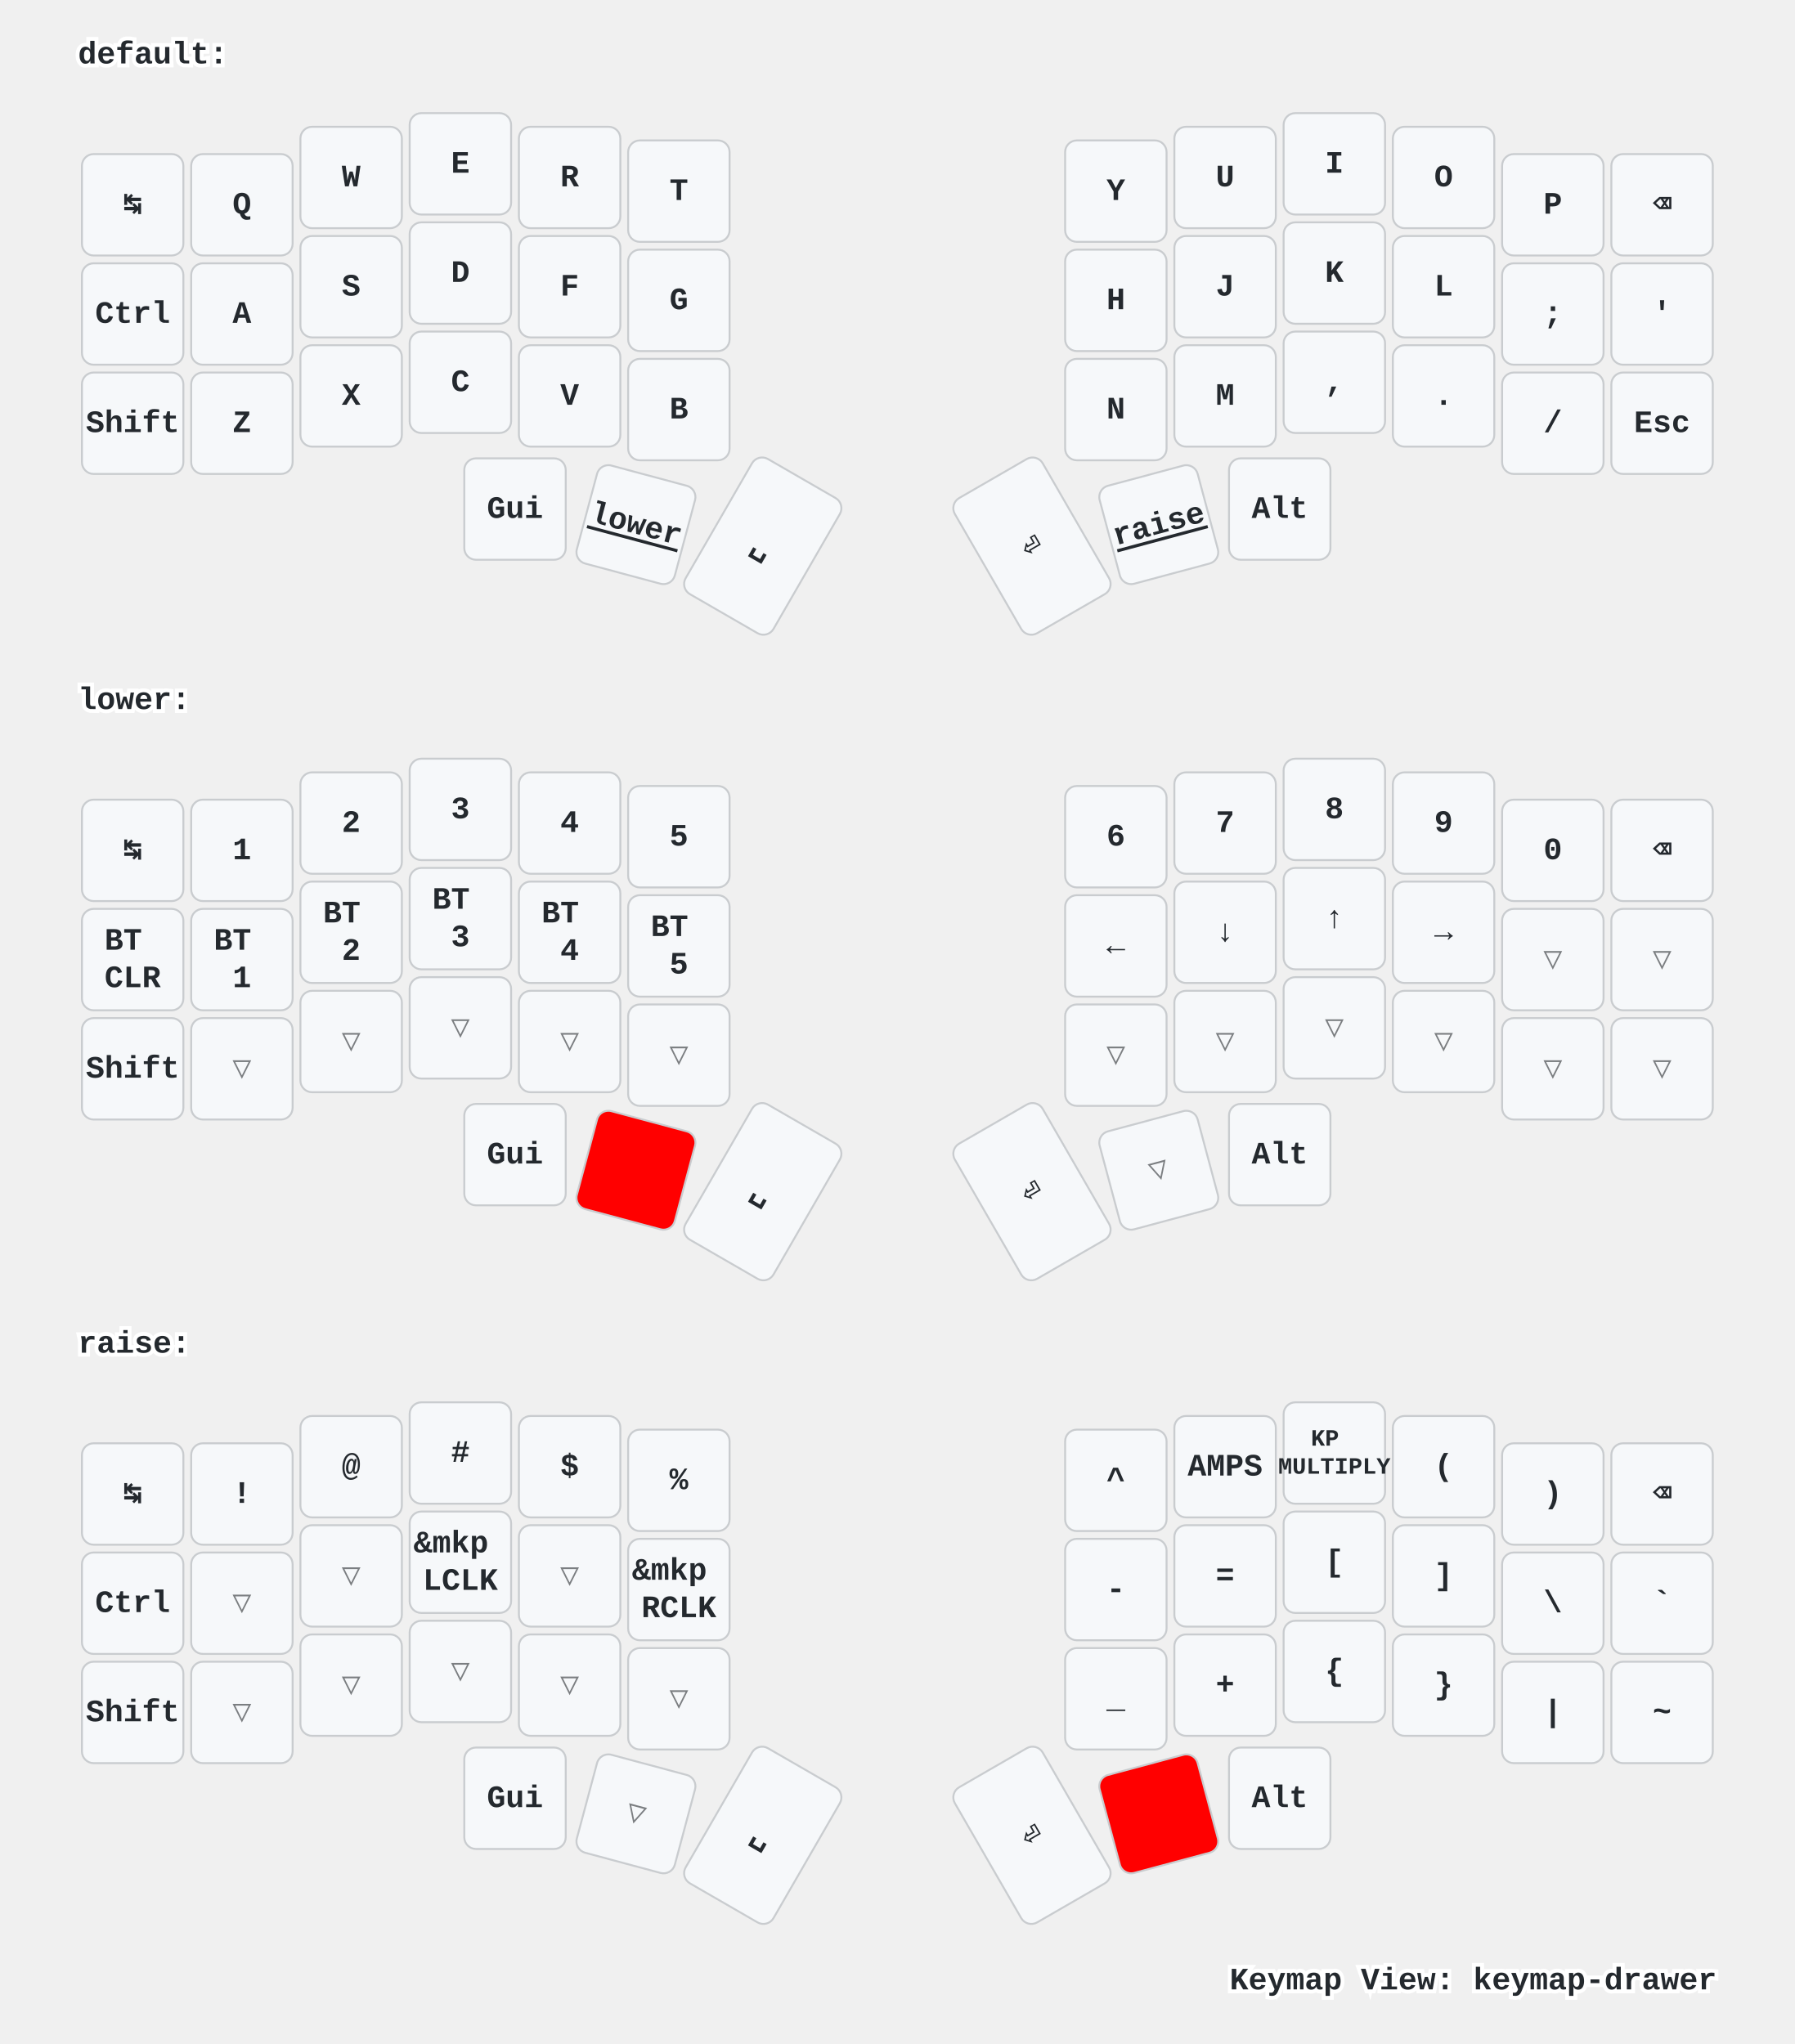
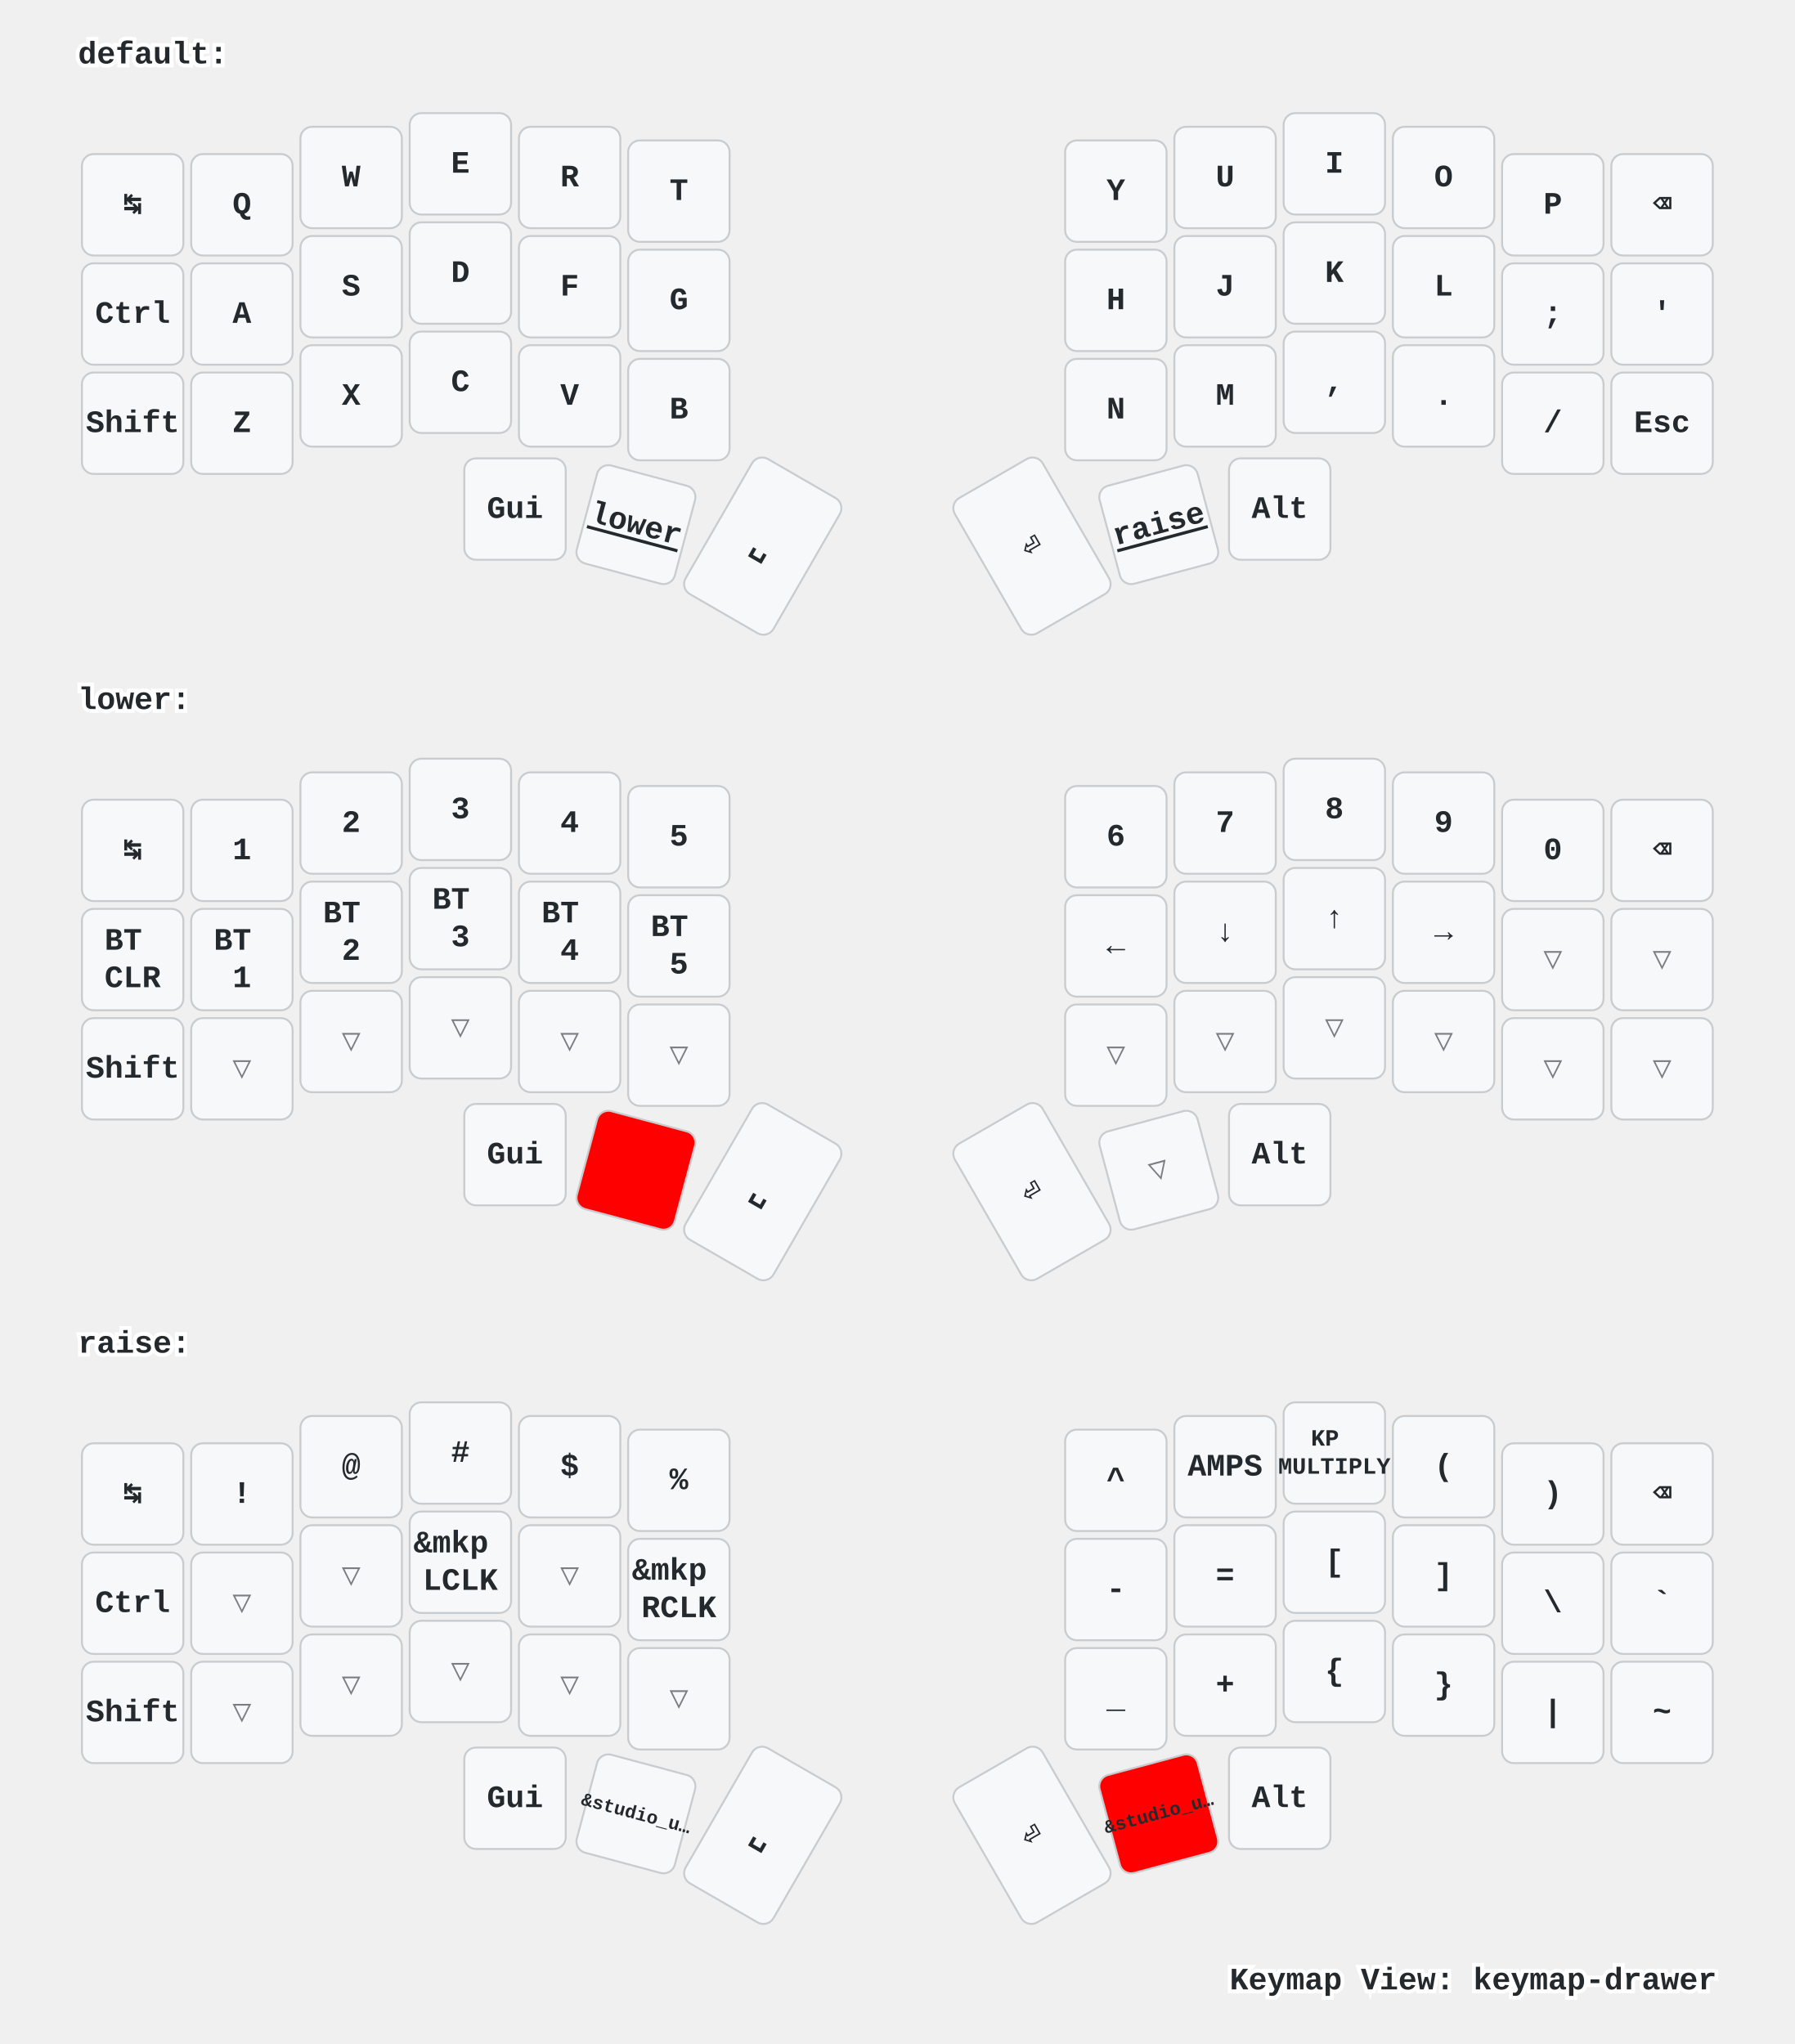
<svg xmlns="http://www.w3.org/2000/svg" width="920" height="1048" viewBox="0 0 920 1048" class="keymap">
  <style>/* inherit to force styles through use tags */
svg path {
    fill: inherit;
}

/* font and background color specifications */
svg.keymap {
    font-family: SFMono-Regular,Consolas,Liberation Mono,Menlo,monospace;
    font-size: 14px;
    font-kerning: normal;
    text-rendering: optimizeLegibility;
    fill: #24292e;
}

/* default key styling */
rect.key {
    fill: #f6f8fa;
}

rect.key, rect.combo {
    stroke: #c9cccf;
    stroke-width: 1;
}

/* default key side styling, only used is draw_key_sides is set */
rect.side {
    filter: brightness(90%);
}

/* color accent for combo boxes */
rect.combo, rect.combo-separate {
    fill: #cdf;
}

/* color accent for held keys */
rect.held, rect.combo.held {
    fill: #fdd;
}

/* color accent for ghost (optional) keys */
rect.ghost, rect.combo.ghost {
    stroke-dasharray: 4, 4;
    stroke-width: 2;
}

text {
    text-anchor: middle;
    dominant-baseline: middle;
}

/* styling for layer labels */
text.label {
    font-weight: bold;
    text-anchor: start;
    stroke: white;
    stroke-width: 4;
    paint-order: stroke;
}

/* styling for optional footer */
text.footer {
    text-anchor: end;
    dominant-baseline: auto;
    stroke: white;
    stroke-width: 4;
    paint-order: stroke;
}

/* styling for combo tap, and key hold/shifted label text */
text.combo, text.hold, text.shifted {
    font-size: 11px;
}

text.hold {
    text-anchor: middle;
    dominant-baseline: auto;
}

text.shifted {
    text-anchor: middle;
    dominant-baseline: hanging;
}

text.layer-activator {
    text-decoration: underline;
}

/* styling for hold/shifted label text in combo box */
text.combo.hold, text.combo.shifted {
    font-size: 8px;
}

/* lighter symbol for transparent keys */
text.trans {
    fill: #7b7e81;
}

/* styling for combo dendrons */
path.combo {
    stroke-width: 1;
    stroke: gray;
    fill: none;
}

/* Start Tabler Icons Cleanup */
/* cannot use height/width with glyphs */
.icon-tabler &gt; path {
    fill: inherit;
    stroke: inherit;
    stroke-width: 2;
}
/* hide tabler's default box */
.icon-tabler &gt; path[stroke="none"][fill="none"] {
    visibility: hidden;
}
/* End Tabler Icons Cleanup */

/* For default sytles, see https://github.com/caksoylar/keymap-drawer/blob/main/keymap_drawer/config.py#L85 */

svg.keymap {
  font-family: Ubuntu Mono, Inconsolata, Consolas, Liberation Mono, Menlo, monospace;
  font-size: 16px;
  font-weight: bold;
  text-rendering: optimizeLegibility;
}

/* Color accent for held keys
red = #f00
green = #0f0
blue = #00f
yellow = #ff0
cyan = #0ff
magenta = #f0f
white = #fff
black = #000
grey = #888
light grey = #ccc
#ffc
*/
rect.held, rect.combo.held {
    fill: #f00;
}

/* Technique borrowed and extended from https://github.com/englmaxi/zmk-config/blob/master/keymap-drawer/config.yaml */
.sym_sub_text.tap {
  translate: -5px 2px;
  font-size: 20px;
}
.sym_sub_text.shifted {
  translate: 10px 13px;
  font-size: 10px;
  opacity: 1.0;
}
.combo.sym_sub_text.tap {
  translate: -1px 1px;
}
.combo.sym_sub_text.shifted {
  translate: 7px 5px;
  font-size: 10px;
  opacity: 1.0;
}

/* Toggle */
.toggle.shifted {
  translate: -10px 12px;
}

.toggle.hold {
  translate: 13px -23px;
}

/* Variant for tap-dances */
.tap_dance.tap {
  translate: -7px 0px;
  font-size: 12px;
}
.tap_dance.shifted {
  translate: 7px 17px;
  font-size: 12px;
  opacity: 1.0;
}

/* Variant for symbol next to symbol */
.sym_by_sym.tap {
  translate: -6px 0px;
}
.sym_by_sym.shifted {
  translate: 10px 12px;
  opacity: 1.0;
}

.combo.sym_by_sym.tap {
  translate: -35px 0px;
}
.combo.sym_by_sym.shifted {
  translate: 35px 20px;
  opacity: 1.0;
}

.combo.sym_by_sym.hold {
  visibility: hidden;
}

/* hide hold box for combo sym_by_sym */
.combo.sym_by_sym.hold &gt; path[stroke="none"][fill="none"] {
  visibility: hidden;
}
</style>
  <g transform="translate(40, 0)" class="layer-default">
    <text x="0" y="28" class="label" id="default">default:</text>
    <g transform="translate(0, 56)">
      <g transform="translate(28, 49)" class="key keypos-0">
        <rect rx="6" ry="6" x="-26" y="-26" width="52" height="52" class="key" />
        <text x="0" y="0" class="key tap">↹</text>
      </g>
      <g transform="translate(84, 49)" class="key keypos-1">
        <rect rx="6" ry="6" x="-26" y="-26" width="52" height="52" class="key" />
        <text x="0" y="0" class="key tap">Q</text>
      </g>
      <g transform="translate(140, 35)" class="key keypos-2">
        <rect rx="6" ry="6" x="-26" y="-26" width="52" height="52" class="key" />
        <text x="0" y="0" class="key tap">W</text>
      </g>
      <g transform="translate(196, 28)" class="key keypos-3">
        <rect rx="6" ry="6" x="-26" y="-26" width="52" height="52" class="key" />
        <text x="0" y="0" class="key tap">E</text>
      </g>
      <g transform="translate(252, 35)" class="key keypos-4">
        <rect rx="6" ry="6" x="-26" y="-26" width="52" height="52" class="key" />
        <text x="0" y="0" class="key tap">R</text>
      </g>
      <g transform="translate(308, 42)" class="key keypos-5">
        <rect rx="6" ry="6" x="-26" y="-26" width="52" height="52" class="key" />
        <text x="0" y="0" class="key tap">T</text>
      </g>
      <g transform="translate(532, 42)" class="key keypos-6">
        <rect rx="6" ry="6" x="-26" y="-26" width="52" height="52" class="key" />
        <text x="0" y="0" class="key tap">Y</text>
      </g>
      <g transform="translate(588, 35)" class="key keypos-7">
        <rect rx="6" ry="6" x="-26" y="-26" width="52" height="52" class="key" />
        <text x="0" y="0" class="key tap">U</text>
      </g>
      <g transform="translate(644, 28)" class="key keypos-8">
        <rect rx="6" ry="6" x="-26" y="-26" width="52" height="52" class="key" />
        <text x="0" y="0" class="key tap">I</text>
      </g>
      <g transform="translate(700, 35)" class="key keypos-9">
        <rect rx="6" ry="6" x="-26" y="-26" width="52" height="52" class="key" />
        <text x="0" y="0" class="key tap">O</text>
      </g>
      <g transform="translate(756, 49)" class="key keypos-10">
        <rect rx="6" ry="6" x="-26" y="-26" width="52" height="52" class="key" />
        <text x="0" y="0" class="key tap">P</text>
      </g>
      <g transform="translate(812, 49)" class="key keypos-11">
        <rect rx="6" ry="6" x="-26" y="-26" width="52" height="52" class="key" />
        <text x="0" y="0" class="key tap">⌫</text>
      </g>
      <g transform="translate(28, 105)" class="key keypos-12">
        <rect rx="6" ry="6" x="-26" y="-26" width="52" height="52" class="key" />
        <text x="0" y="0" class="key tap">Ctrl</text>
      </g>
      <g transform="translate(84, 105)" class="key keypos-13">
        <rect rx="6" ry="6" x="-26" y="-26" width="52" height="52" class="key" />
        <text x="0" y="0" class="key tap">A</text>
      </g>
      <g transform="translate(140, 91)" class="key keypos-14">
        <rect rx="6" ry="6" x="-26" y="-26" width="52" height="52" class="key" />
        <text x="0" y="0" class="key tap">S</text>
      </g>
      <g transform="translate(196, 84)" class="key keypos-15">
        <rect rx="6" ry="6" x="-26" y="-26" width="52" height="52" class="key" />
        <text x="0" y="0" class="key tap">D</text>
      </g>
      <g transform="translate(252, 91)" class="key keypos-16">
        <rect rx="6" ry="6" x="-26" y="-26" width="52" height="52" class="key" />
        <text x="0" y="0" class="key tap">F</text>
      </g>
      <g transform="translate(308, 98)" class="key keypos-17">
        <rect rx="6" ry="6" x="-26" y="-26" width="52" height="52" class="key" />
        <text x="0" y="0" class="key tap">G</text>
      </g>
      <g transform="translate(532, 98)" class="key keypos-18">
        <rect rx="6" ry="6" x="-26" y="-26" width="52" height="52" class="key" />
        <text x="0" y="0" class="key tap">H</text>
      </g>
      <g transform="translate(588, 91)" class="key keypos-19">
        <rect rx="6" ry="6" x="-26" y="-26" width="52" height="52" class="key" />
        <text x="0" y="0" class="key tap">J</text>
      </g>
      <g transform="translate(644, 84)" class="key keypos-20">
        <rect rx="6" ry="6" x="-26" y="-26" width="52" height="52" class="key" />
        <text x="0" y="0" class="key tap">K</text>
      </g>
      <g transform="translate(700, 91)" class="key keypos-21">
        <rect rx="6" ry="6" x="-26" y="-26" width="52" height="52" class="key" />
        <text x="0" y="0" class="key tap">L</text>
      </g>
      <g transform="translate(756, 105)" class="key keypos-22">
        <rect rx="6" ry="6" x="-26" y="-26" width="52" height="52" class="key" />
        <text x="0" y="0" class="key tap">;</text>
      </g>
      <g transform="translate(812, 105)" class="key keypos-23">
        <rect rx="6" ry="6" x="-26" y="-26" width="52" height="52" class="key" />
        <text x="0" y="0" class="key tap">'</text>
      </g>
      <g transform="translate(28, 161)" class="key keypos-24">
        <rect rx="6" ry="6" x="-26" y="-26" width="52" height="52" class="key" />
        <text x="0" y="0" class="key tap">Shift</text>
      </g>
      <g transform="translate(84, 161)" class="key keypos-25">
        <rect rx="6" ry="6" x="-26" y="-26" width="52" height="52" class="key" />
        <text x="0" y="0" class="key tap">Z</text>
      </g>
      <g transform="translate(140, 147)" class="key keypos-26">
        <rect rx="6" ry="6" x="-26" y="-26" width="52" height="52" class="key" />
        <text x="0" y="0" class="key tap">X</text>
      </g>
      <g transform="translate(196, 140)" class="key keypos-27">
        <rect rx="6" ry="6" x="-26" y="-26" width="52" height="52" class="key" />
        <text x="0" y="0" class="key tap">C</text>
      </g>
      <g transform="translate(252, 147)" class="key keypos-28">
        <rect rx="6" ry="6" x="-26" y="-26" width="52" height="52" class="key" />
        <text x="0" y="0" class="key tap">V</text>
      </g>
      <g transform="translate(308, 154)" class="key keypos-29">
        <rect rx="6" ry="6" x="-26" y="-26" width="52" height="52" class="key" />
        <text x="0" y="0" class="key tap">B</text>
      </g>
      <g transform="translate(532, 154)" class="key keypos-30">
        <rect rx="6" ry="6" x="-26" y="-26" width="52" height="52" class="key" />
        <text x="0" y="0" class="key tap">N</text>
      </g>
      <g transform="translate(588, 147)" class="key keypos-31">
        <rect rx="6" ry="6" x="-26" y="-26" width="52" height="52" class="key" />
        <text x="0" y="0" class="key tap">M</text>
      </g>
      <g transform="translate(644, 140)" class="key keypos-32">
        <rect rx="6" ry="6" x="-26" y="-26" width="52" height="52" class="key" />
        <text x="0" y="0" class="key tap">,</text>
      </g>
      <g transform="translate(700, 147)" class="key keypos-33">
        <rect rx="6" ry="6" x="-26" y="-26" width="52" height="52" class="key" />
        <text x="0" y="0" class="key tap">.</text>
      </g>
      <g transform="translate(756, 161)" class="key keypos-34">
        <rect rx="6" ry="6" x="-26" y="-26" width="52" height="52" class="key" />
        <text x="0" y="0" class="key tap">/</text>
      </g>
      <g transform="translate(812, 161)" class="key keypos-35">
        <rect rx="6" ry="6" x="-26" y="-26" width="52" height="52" class="key" />
        <text x="0" y="0" class="key tap">Esc</text>
      </g>
      <g transform="translate(224, 205)" class="key keypos-36">
        <rect rx="6" ry="6" x="-26" y="-26" width="52" height="52" class="key" />
        <text x="0" y="0" class="key tap">Gui</text>
      </g>
      <g transform="translate(286, 213) rotate(15.0)" class="key keypos-37">
        <rect rx="6" ry="6" x="-26" y="-26" width="52" height="52" class="key" />
        <a href="#lower">
          <text x="0" y="0" class="key tap layer-activator">lower</text>
        </a>
      </g>
      <g transform="translate(351, 224) rotate(30.0)" class="key keypos-38">
        <rect rx="6" ry="6" x="-26" y="-40" width="52" height="80" class="key" />
        <text x="0" y="0" class="key tap">␣</text>
      </g>
      <g transform="translate(489, 224) rotate(-30.0)" class="key keypos-39">
        <rect rx="6" ry="6" x="-26" y="-40" width="52" height="80" class="key" />
        <text x="0" y="0" class="key tap">⏎</text>
      </g>
      <g transform="translate(554, 213) rotate(-15.0)" class="key keypos-40">
        <rect rx="6" ry="6" x="-26" y="-26" width="52" height="52" class="key" />
        <a href="#raise">
          <text x="0" y="0" class="key tap layer-activator">raise</text>
        </a>
      </g>
      <g transform="translate(616, 205)" class="key keypos-41">
        <rect rx="6" ry="6" x="-26" y="-26" width="52" height="52" class="key" />
        <text x="0" y="0" class="key tap">Alt</text>
      </g>
    </g>
  </g>
  <g transform="translate(40, 331)" class="layer-lower">
    <text x="0" y="28" class="label" id="lower">lower:</text>
    <g transform="translate(0, 56)">
      <g transform="translate(28, 49)" class="key keypos-0">
        <rect rx="6" ry="6" x="-26" y="-26" width="52" height="52" class="key" />
        <text x="0" y="0" class="key tap">↹</text>
      </g>
      <g transform="translate(84, 49)" class="key keypos-1">
        <rect rx="6" ry="6" x="-26" y="-26" width="52" height="52" class="key" />
        <text x="0" y="0" class="key tap">1</text>
      </g>
      <g transform="translate(140, 35)" class="key keypos-2">
        <rect rx="6" ry="6" x="-26" y="-26" width="52" height="52" class="key" />
        <text x="0" y="0" class="key tap">2</text>
      </g>
      <g transform="translate(196, 28)" class="key keypos-3">
        <rect rx="6" ry="6" x="-26" y="-26" width="52" height="52" class="key" />
        <text x="0" y="0" class="key tap">3</text>
      </g>
      <g transform="translate(252, 35)" class="key keypos-4">
        <rect rx="6" ry="6" x="-26" y="-26" width="52" height="52" class="key" />
        <text x="0" y="0" class="key tap">4</text>
      </g>
      <g transform="translate(308, 42)" class="key keypos-5">
        <rect rx="6" ry="6" x="-26" y="-26" width="52" height="52" class="key" />
        <text x="0" y="0" class="key tap">5</text>
      </g>
      <g transform="translate(532, 42)" class="key keypos-6">
        <rect rx="6" ry="6" x="-26" y="-26" width="52" height="52" class="key" />
        <text x="0" y="0" class="key tap">6</text>
      </g>
      <g transform="translate(588, 35)" class="key keypos-7">
        <rect rx="6" ry="6" x="-26" y="-26" width="52" height="52" class="key" />
        <text x="0" y="0" class="key tap">7</text>
      </g>
      <g transform="translate(644, 28)" class="key keypos-8">
        <rect rx="6" ry="6" x="-26" y="-26" width="52" height="52" class="key" />
        <text x="0" y="0" class="key tap">8</text>
      </g>
      <g transform="translate(700, 35)" class="key keypos-9">
        <rect rx="6" ry="6" x="-26" y="-26" width="52" height="52" class="key" />
        <text x="0" y="0" class="key tap">9</text>
      </g>
      <g transform="translate(756, 49)" class="key keypos-10">
        <rect rx="6" ry="6" x="-26" y="-26" width="52" height="52" class="key" />
        <text x="0" y="0" class="key tap">0</text>
      </g>
      <g transform="translate(812, 49)" class="key keypos-11">
        <rect rx="6" ry="6" x="-26" y="-26" width="52" height="52" class="key" />
        <text x="0" y="0" class="key tap">⌫</text>
      </g>
      <g transform="translate(28, 105)" class="key keypos-12">
        <rect rx="6" ry="6" x="-26" y="-26" width="52" height="52" class="key" />
        <text x="0" y="0" class="key tap">
          <tspan x="0" dy="-0.6em">BT</tspan>
          <tspan x="0" dy="1.2em">CLR</tspan>
        </text>
      </g>
      <g transform="translate(84, 105)" class="key keypos-13">
        <rect rx="6" ry="6" x="-26" y="-26" width="52" height="52" class="key" />
        <text x="0" y="0" class="key tap">
          <tspan x="0" dy="-0.6em">BT</tspan>
          <tspan x="0" dy="1.2em">1</tspan>
        </text>
      </g>
      <g transform="translate(140, 91)" class="key keypos-14">
        <rect rx="6" ry="6" x="-26" y="-26" width="52" height="52" class="key" />
        <text x="0" y="0" class="key tap">
          <tspan x="0" dy="-0.6em">BT</tspan>
          <tspan x="0" dy="1.2em">2</tspan>
        </text>
      </g>
      <g transform="translate(196, 84)" class="key keypos-15">
        <rect rx="6" ry="6" x="-26" y="-26" width="52" height="52" class="key" />
        <text x="0" y="0" class="key tap">
          <tspan x="0" dy="-0.6em">BT</tspan>
          <tspan x="0" dy="1.2em">3</tspan>
        </text>
      </g>
      <g transform="translate(252, 91)" class="key keypos-16">
        <rect rx="6" ry="6" x="-26" y="-26" width="52" height="52" class="key" />
        <text x="0" y="0" class="key tap">
          <tspan x="0" dy="-0.6em">BT</tspan>
          <tspan x="0" dy="1.2em">4</tspan>
        </text>
      </g>
      <g transform="translate(308, 98)" class="key keypos-17">
        <rect rx="6" ry="6" x="-26" y="-26" width="52" height="52" class="key" />
        <text x="0" y="0" class="key tap">
          <tspan x="0" dy="-0.6em">BT</tspan>
          <tspan x="0" dy="1.2em">5</tspan>
        </text>
      </g>
      <g transform="translate(532, 98)" class="key keypos-18">
        <rect rx="6" ry="6" x="-26" y="-26" width="52" height="52" class="key" />
        <text x="0" y="0" class="key tap">←</text>
      </g>
      <g transform="translate(588, 91)" class="key keypos-19">
        <rect rx="6" ry="6" x="-26" y="-26" width="52" height="52" class="key" />
        <text x="0" y="0" class="key tap">↓</text>
      </g>
      <g transform="translate(644, 84)" class="key keypos-20">
        <rect rx="6" ry="6" x="-26" y="-26" width="52" height="52" class="key" />
        <text x="0" y="0" class="key tap">↑</text>
      </g>
      <g transform="translate(700, 91)" class="key keypos-21">
        <rect rx="6" ry="6" x="-26" y="-26" width="52" height="52" class="key" />
        <text x="0" y="0" class="key tap">→</text>
      </g>
      <g transform="translate(756, 105)" class="key trans keypos-22">
        <rect rx="6" ry="6" x="-26" y="-26" width="52" height="52" class="key trans" />
        <text x="0" y="0" class="key trans tap">▽</text>
      </g>
      <g transform="translate(812, 105)" class="key trans keypos-23">
        <rect rx="6" ry="6" x="-26" y="-26" width="52" height="52" class="key trans" />
        <text x="0" y="0" class="key trans tap">▽</text>
      </g>
      <g transform="translate(28, 161)" class="key keypos-24">
        <rect rx="6" ry="6" x="-26" y="-26" width="52" height="52" class="key" />
        <text x="0" y="0" class="key tap">Shift</text>
      </g>
      <g transform="translate(84, 161)" class="key trans keypos-25">
        <rect rx="6" ry="6" x="-26" y="-26" width="52" height="52" class="key trans" />
        <text x="0" y="0" class="key trans tap">▽</text>
      </g>
      <g transform="translate(140, 147)" class="key trans keypos-26">
        <rect rx="6" ry="6" x="-26" y="-26" width="52" height="52" class="key trans" />
        <text x="0" y="0" class="key trans tap">▽</text>
      </g>
      <g transform="translate(196, 140)" class="key trans keypos-27">
        <rect rx="6" ry="6" x="-26" y="-26" width="52" height="52" class="key trans" />
        <text x="0" y="0" class="key trans tap">▽</text>
      </g>
      <g transform="translate(252, 147)" class="key trans keypos-28">
        <rect rx="6" ry="6" x="-26" y="-26" width="52" height="52" class="key trans" />
        <text x="0" y="0" class="key trans tap">▽</text>
      </g>
      <g transform="translate(308, 154)" class="key trans keypos-29">
        <rect rx="6" ry="6" x="-26" y="-26" width="52" height="52" class="key trans" />
        <text x="0" y="0" class="key trans tap">▽</text>
      </g>
      <g transform="translate(532, 154)" class="key trans keypos-30">
        <rect rx="6" ry="6" x="-26" y="-26" width="52" height="52" class="key trans" />
        <text x="0" y="0" class="key trans tap">▽</text>
      </g>
      <g transform="translate(588, 147)" class="key trans keypos-31">
        <rect rx="6" ry="6" x="-26" y="-26" width="52" height="52" class="key trans" />
        <text x="0" y="0" class="key trans tap">▽</text>
      </g>
      <g transform="translate(644, 140)" class="key trans keypos-32">
        <rect rx="6" ry="6" x="-26" y="-26" width="52" height="52" class="key trans" />
        <text x="0" y="0" class="key trans tap">▽</text>
      </g>
      <g transform="translate(700, 147)" class="key trans keypos-33">
        <rect rx="6" ry="6" x="-26" y="-26" width="52" height="52" class="key trans" />
        <text x="0" y="0" class="key trans tap">▽</text>
      </g>
      <g transform="translate(756, 161)" class="key trans keypos-34">
        <rect rx="6" ry="6" x="-26" y="-26" width="52" height="52" class="key trans" />
        <text x="0" y="0" class="key trans tap">▽</text>
      </g>
      <g transform="translate(812, 161)" class="key trans keypos-35">
        <rect rx="6" ry="6" x="-26" y="-26" width="52" height="52" class="key trans" />
        <text x="0" y="0" class="key trans tap">▽</text>
      </g>
      <g transform="translate(224, 205)" class="key keypos-36">
        <rect rx="6" ry="6" x="-26" y="-26" width="52" height="52" class="key" />
        <text x="0" y="0" class="key tap">Gui</text>
      </g>
      <g transform="translate(286, 213) rotate(15.0)" class="key held keypos-37">
        <rect rx="6" ry="6" x="-26" y="-26" width="52" height="52" class="key held" />
      </g>
      <g transform="translate(351, 224) rotate(30.0)" class="key keypos-38">
        <rect rx="6" ry="6" x="-26" y="-40" width="52" height="80" class="key" />
        <text x="0" y="0" class="key tap">␣</text>
      </g>
      <g transform="translate(489, 224) rotate(-30.0)" class="key keypos-39">
        <rect rx="6" ry="6" x="-26" y="-40" width="52" height="80" class="key" />
        <text x="0" y="0" class="key tap">⏎</text>
      </g>
      <g transform="translate(554, 213) rotate(-15.0)" class="key trans keypos-40">
        <rect rx="6" ry="6" x="-26" y="-26" width="52" height="52" class="key trans" />
        <text x="0" y="0" class="key trans tap">▽</text>
      </g>
      <g transform="translate(616, 205)" class="key keypos-41">
        <rect rx="6" ry="6" x="-26" y="-26" width="52" height="52" class="key" />
        <text x="0" y="0" class="key tap">Alt</text>
      </g>
    </g>
  </g>
  <g transform="translate(40, 661)" class="layer-raise">
    <text x="0" y="28" class="label" id="raise">raise:</text>
    <g transform="translate(0, 56)">
      <g transform="translate(28, 49)" class="key keypos-0">
        <rect rx="6" ry="6" x="-26" y="-26" width="52" height="52" class="key" />
        <text x="0" y="0" class="key tap">↹</text>
      </g>
      <g transform="translate(84, 49)" class="key keypos-1">
        <rect rx="6" ry="6" x="-26" y="-26" width="52" height="52" class="key" />
        <text x="0" y="0" class="key tap">!</text>
      </g>
      <g transform="translate(140, 35)" class="key keypos-2">
        <rect rx="6" ry="6" x="-26" y="-26" width="52" height="52" class="key" />
        <text x="0" y="0" class="key tap">@</text>
      </g>
      <g transform="translate(196, 28)" class="key keypos-3">
        <rect rx="6" ry="6" x="-26" y="-26" width="52" height="52" class="key" />
        <text x="0" y="0" class="key tap">#</text>
      </g>
      <g transform="translate(252, 35)" class="key keypos-4">
        <rect rx="6" ry="6" x="-26" y="-26" width="52" height="52" class="key" />
        <text x="0" y="0" class="key tap">$</text>
      </g>
      <g transform="translate(308, 42)" class="key keypos-5">
        <rect rx="6" ry="6" x="-26" y="-26" width="52" height="52" class="key" />
        <text x="0" y="0" class="key tap">%</text>
      </g>
      <g transform="translate(532, 42)" class="key keypos-6">
        <rect rx="6" ry="6" x="-26" y="-26" width="52" height="52" class="key" />
        <text x="0" y="0" class="key tap">^</text>
      </g>
      <g transform="translate(588, 35)" class="key keypos-7">
        <rect rx="6" ry="6" x="-26" y="-26" width="52" height="52" class="key" />
        <text x="0" y="0" class="key tap">AMPS</text>
      </g>
      <g transform="translate(644, 28)" class="key keypos-8">
        <rect rx="6" ry="6" x="-26" y="-26" width="52" height="52" class="key" />
        <text x="0" y="0" class="key tap">
          <tspan x="0" dy="-0.6em" style="font-size: 75%">KP</tspan>
          <tspan x="0" dy="1.2em" style="font-size: 75%">MULTIPLY</tspan>
        </text>
      </g>
      <g transform="translate(700, 35)" class="key keypos-9">
        <rect rx="6" ry="6" x="-26" y="-26" width="52" height="52" class="key" />
        <text x="0" y="0" class="key tap">(</text>
      </g>
      <g transform="translate(756, 49)" class="key keypos-10">
        <rect rx="6" ry="6" x="-26" y="-26" width="52" height="52" class="key" />
        <text x="0" y="0" class="key tap">)</text>
      </g>
      <g transform="translate(812, 49)" class="key keypos-11">
        <rect rx="6" ry="6" x="-26" y="-26" width="52" height="52" class="key" />
        <text x="0" y="0" class="key tap">⌫</text>
      </g>
      <g transform="translate(28, 105)" class="key keypos-12">
        <rect rx="6" ry="6" x="-26" y="-26" width="52" height="52" class="key" />
        <text x="0" y="0" class="key tap">Ctrl</text>
      </g>
      <g transform="translate(84, 105)" class="key trans keypos-13">
        <rect rx="6" ry="6" x="-26" y="-26" width="52" height="52" class="key trans" />
        <text x="0" y="0" class="key trans tap">▽</text>
      </g>
      <g transform="translate(140, 91)" class="key trans keypos-14">
        <rect rx="6" ry="6" x="-26" y="-26" width="52" height="52" class="key trans" />
        <text x="0" y="0" class="key trans tap">▽</text>
      </g>
      <g transform="translate(196, 84)" class="key keypos-15">
        <rect rx="6" ry="6" x="-26" y="-26" width="52" height="52" class="key" />
        <text x="0" y="0" class="key tap">
          <tspan x="0" dy="-0.6em">&amp;mkp</tspan>
          <tspan x="0" dy="1.2em">LCLK</tspan>
        </text>
      </g>
      <g transform="translate(252, 91)" class="key trans keypos-16">
        <rect rx="6" ry="6" x="-26" y="-26" width="52" height="52" class="key trans" />
        <text x="0" y="0" class="key trans tap">▽</text>
      </g>
      <g transform="translate(308, 98)" class="key keypos-17">
        <rect rx="6" ry="6" x="-26" y="-26" width="52" height="52" class="key" />
        <text x="0" y="0" class="key tap">
          <tspan x="0" dy="-0.6em">&amp;mkp</tspan>
          <tspan x="0" dy="1.2em">RCLK</tspan>
        </text>
      </g>
      <g transform="translate(532, 98)" class="key keypos-18">
        <rect rx="6" ry="6" x="-26" y="-26" width="52" height="52" class="key" />
        <text x="0" y="0" class="key tap">-</text>
      </g>
      <g transform="translate(588, 91)" class="key keypos-19">
        <rect rx="6" ry="6" x="-26" y="-26" width="52" height="52" class="key" />
        <text x="0" y="0" class="key tap">=</text>
      </g>
      <g transform="translate(644, 84)" class="key keypos-20">
        <rect rx="6" ry="6" x="-26" y="-26" width="52" height="52" class="key" />
        <text x="0" y="0" class="key tap">[</text>
      </g>
      <g transform="translate(700, 91)" class="key keypos-21">
        <rect rx="6" ry="6" x="-26" y="-26" width="52" height="52" class="key" />
        <text x="0" y="0" class="key tap">]</text>
      </g>
      <g transform="translate(756, 105)" class="key keypos-22">
        <rect rx="6" ry="6" x="-26" y="-26" width="52" height="52" class="key" />
        <text x="0" y="0" class="key tap">\</text>
      </g>
      <g transform="translate(812, 105)" class="key keypos-23">
        <rect rx="6" ry="6" x="-26" y="-26" width="52" height="52" class="key" />
        <text x="0" y="0" class="key tap">`</text>
      </g>
      <g transform="translate(28, 161)" class="key keypos-24">
        <rect rx="6" ry="6" x="-26" y="-26" width="52" height="52" class="key" />
        <text x="0" y="0" class="key tap">Shift</text>
      </g>
      <g transform="translate(84, 161)" class="key trans keypos-25">
        <rect rx="6" ry="6" x="-26" y="-26" width="52" height="52" class="key trans" />
        <text x="0" y="0" class="key trans tap">▽</text>
      </g>
      <g transform="translate(140, 147)" class="key trans keypos-26">
        <rect rx="6" ry="6" x="-26" y="-26" width="52" height="52" class="key trans" />
        <text x="0" y="0" class="key trans tap">▽</text>
      </g>
      <g transform="translate(196, 140)" class="key trans keypos-27">
        <rect rx="6" ry="6" x="-26" y="-26" width="52" height="52" class="key trans" />
        <text x="0" y="0" class="key trans tap">▽</text>
      </g>
      <g transform="translate(252, 147)" class="key trans keypos-28">
        <rect rx="6" ry="6" x="-26" y="-26" width="52" height="52" class="key trans" />
        <text x="0" y="0" class="key trans tap">▽</text>
      </g>
      <g transform="translate(308, 154)" class="key trans keypos-29">
        <rect rx="6" ry="6" x="-26" y="-26" width="52" height="52" class="key trans" />
        <text x="0" y="0" class="key trans tap">▽</text>
      </g>
      <g transform="translate(532, 154)" class="key keypos-30">
        <rect rx="6" ry="6" x="-26" y="-26" width="52" height="52" class="key" />
        <text x="0" y="0" class="key tap">_</text>
      </g>
      <g transform="translate(588, 147)" class="key keypos-31">
        <rect rx="6" ry="6" x="-26" y="-26" width="52" height="52" class="key" />
        <text x="0" y="0" class="key tap">+</text>
      </g>
      <g transform="translate(644, 140)" class="key keypos-32">
        <rect rx="6" ry="6" x="-26" y="-26" width="52" height="52" class="key" />
        <text x="0" y="0" class="key tap">{</text>
      </g>
      <g transform="translate(700, 147)" class="key keypos-33">
        <rect rx="6" ry="6" x="-26" y="-26" width="52" height="52" class="key" />
        <text x="0" y="0" class="key tap">}</text>
      </g>
      <g transform="translate(756, 161)" class="key keypos-34">
        <rect rx="6" ry="6" x="-26" y="-26" width="52" height="52" class="key" />
        <text x="0" y="0" class="key tap">|</text>
      </g>
      <g transform="translate(812, 161)" class="key keypos-35">
        <rect rx="6" ry="6" x="-26" y="-26" width="52" height="52" class="key" />
        <text x="0" y="0" class="key tap">~</text>
      </g>
      <g transform="translate(224, 205)" class="key keypos-36">
        <rect rx="6" ry="6" x="-26" y="-26" width="52" height="52" class="key" />
        <text x="0" y="0" class="key tap">Gui</text>
      </g>
-       <g transform="translate(286, 213) rotate(15.0)" class="key trans keypos-37">
-         <rect rx="6" ry="6" x="-26" y="-26" width="52" height="52" class="key trans" />
-         <text x="0" y="0" class="key trans tap">▽</text>
+       <g transform="translate(286, 213) rotate(15.0)" class="key keypos-37">
+         <rect rx="6" ry="6" x="-26" y="-26" width="52" height="52" class="key" />
+         <text x="0" y="0" class="key tap">
+           <tspan style="font-size: 60%">&amp;studio_u…</tspan>
+         </text>
      </g>
      <g transform="translate(351, 224) rotate(30.0)" class="key keypos-38">
        <rect rx="6" ry="6" x="-26" y="-40" width="52" height="80" class="key" />
        <text x="0" y="0" class="key tap">␣</text>
      </g>
      <g transform="translate(489, 224) rotate(-30.0)" class="key keypos-39">
        <rect rx="6" ry="6" x="-26" y="-40" width="52" height="80" class="key" />
        <text x="0" y="0" class="key tap">⏎</text>
      </g>
      <g transform="translate(554, 213) rotate(-15.0)" class="key held keypos-40">
        <rect rx="6" ry="6" x="-26" y="-26" width="52" height="52" class="key held" />
+         <text x="0" y="0" class="key held tap">
+           <tspan style="font-size: 60%">&amp;studio_u…</tspan>
+         </text>
      </g>
      <g transform="translate(616, 205)" class="key keypos-41">
        <rect rx="6" ry="6" x="-26" y="-26" width="52" height="52" class="key" />
        <text x="0" y="0" class="key tap">Alt</text>
      </g>
    </g>
  </g>
  <text x="880.0" y="1020.0" class="footer">Keymap View: <a href="https://github.com/caksoylar/keymap-drawer">keymap-drawer</a>
  </text>
</svg>
